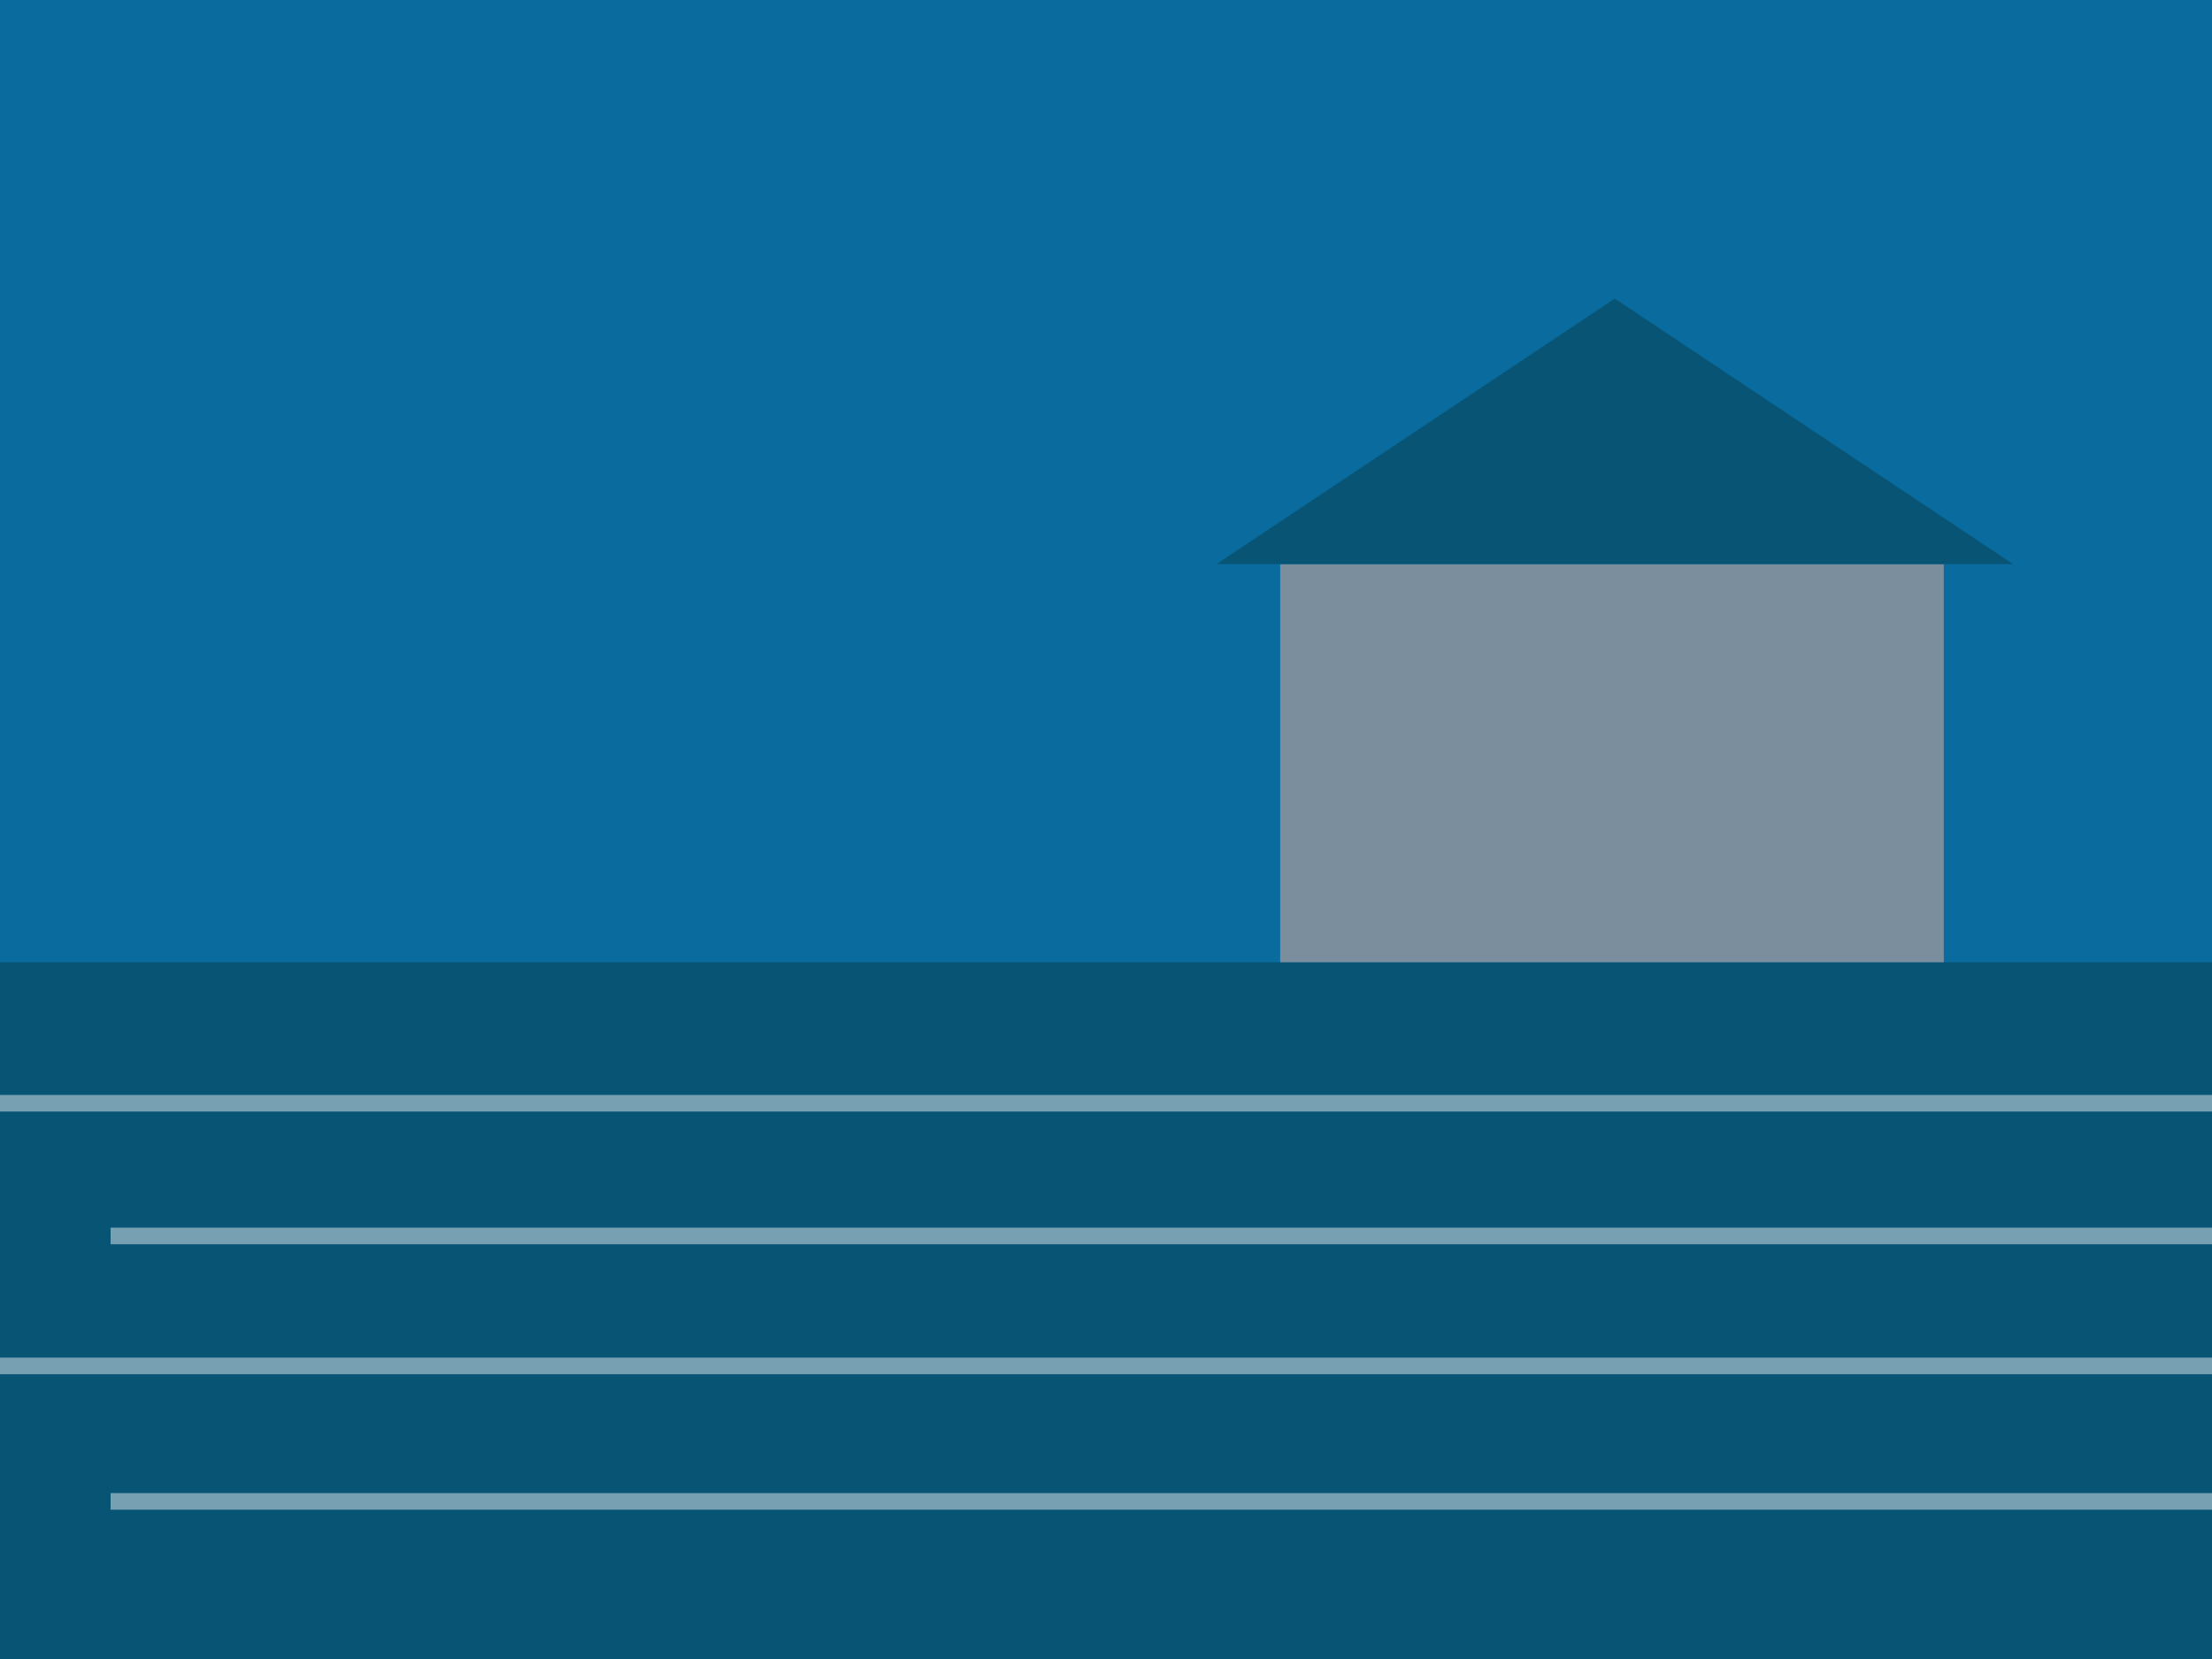
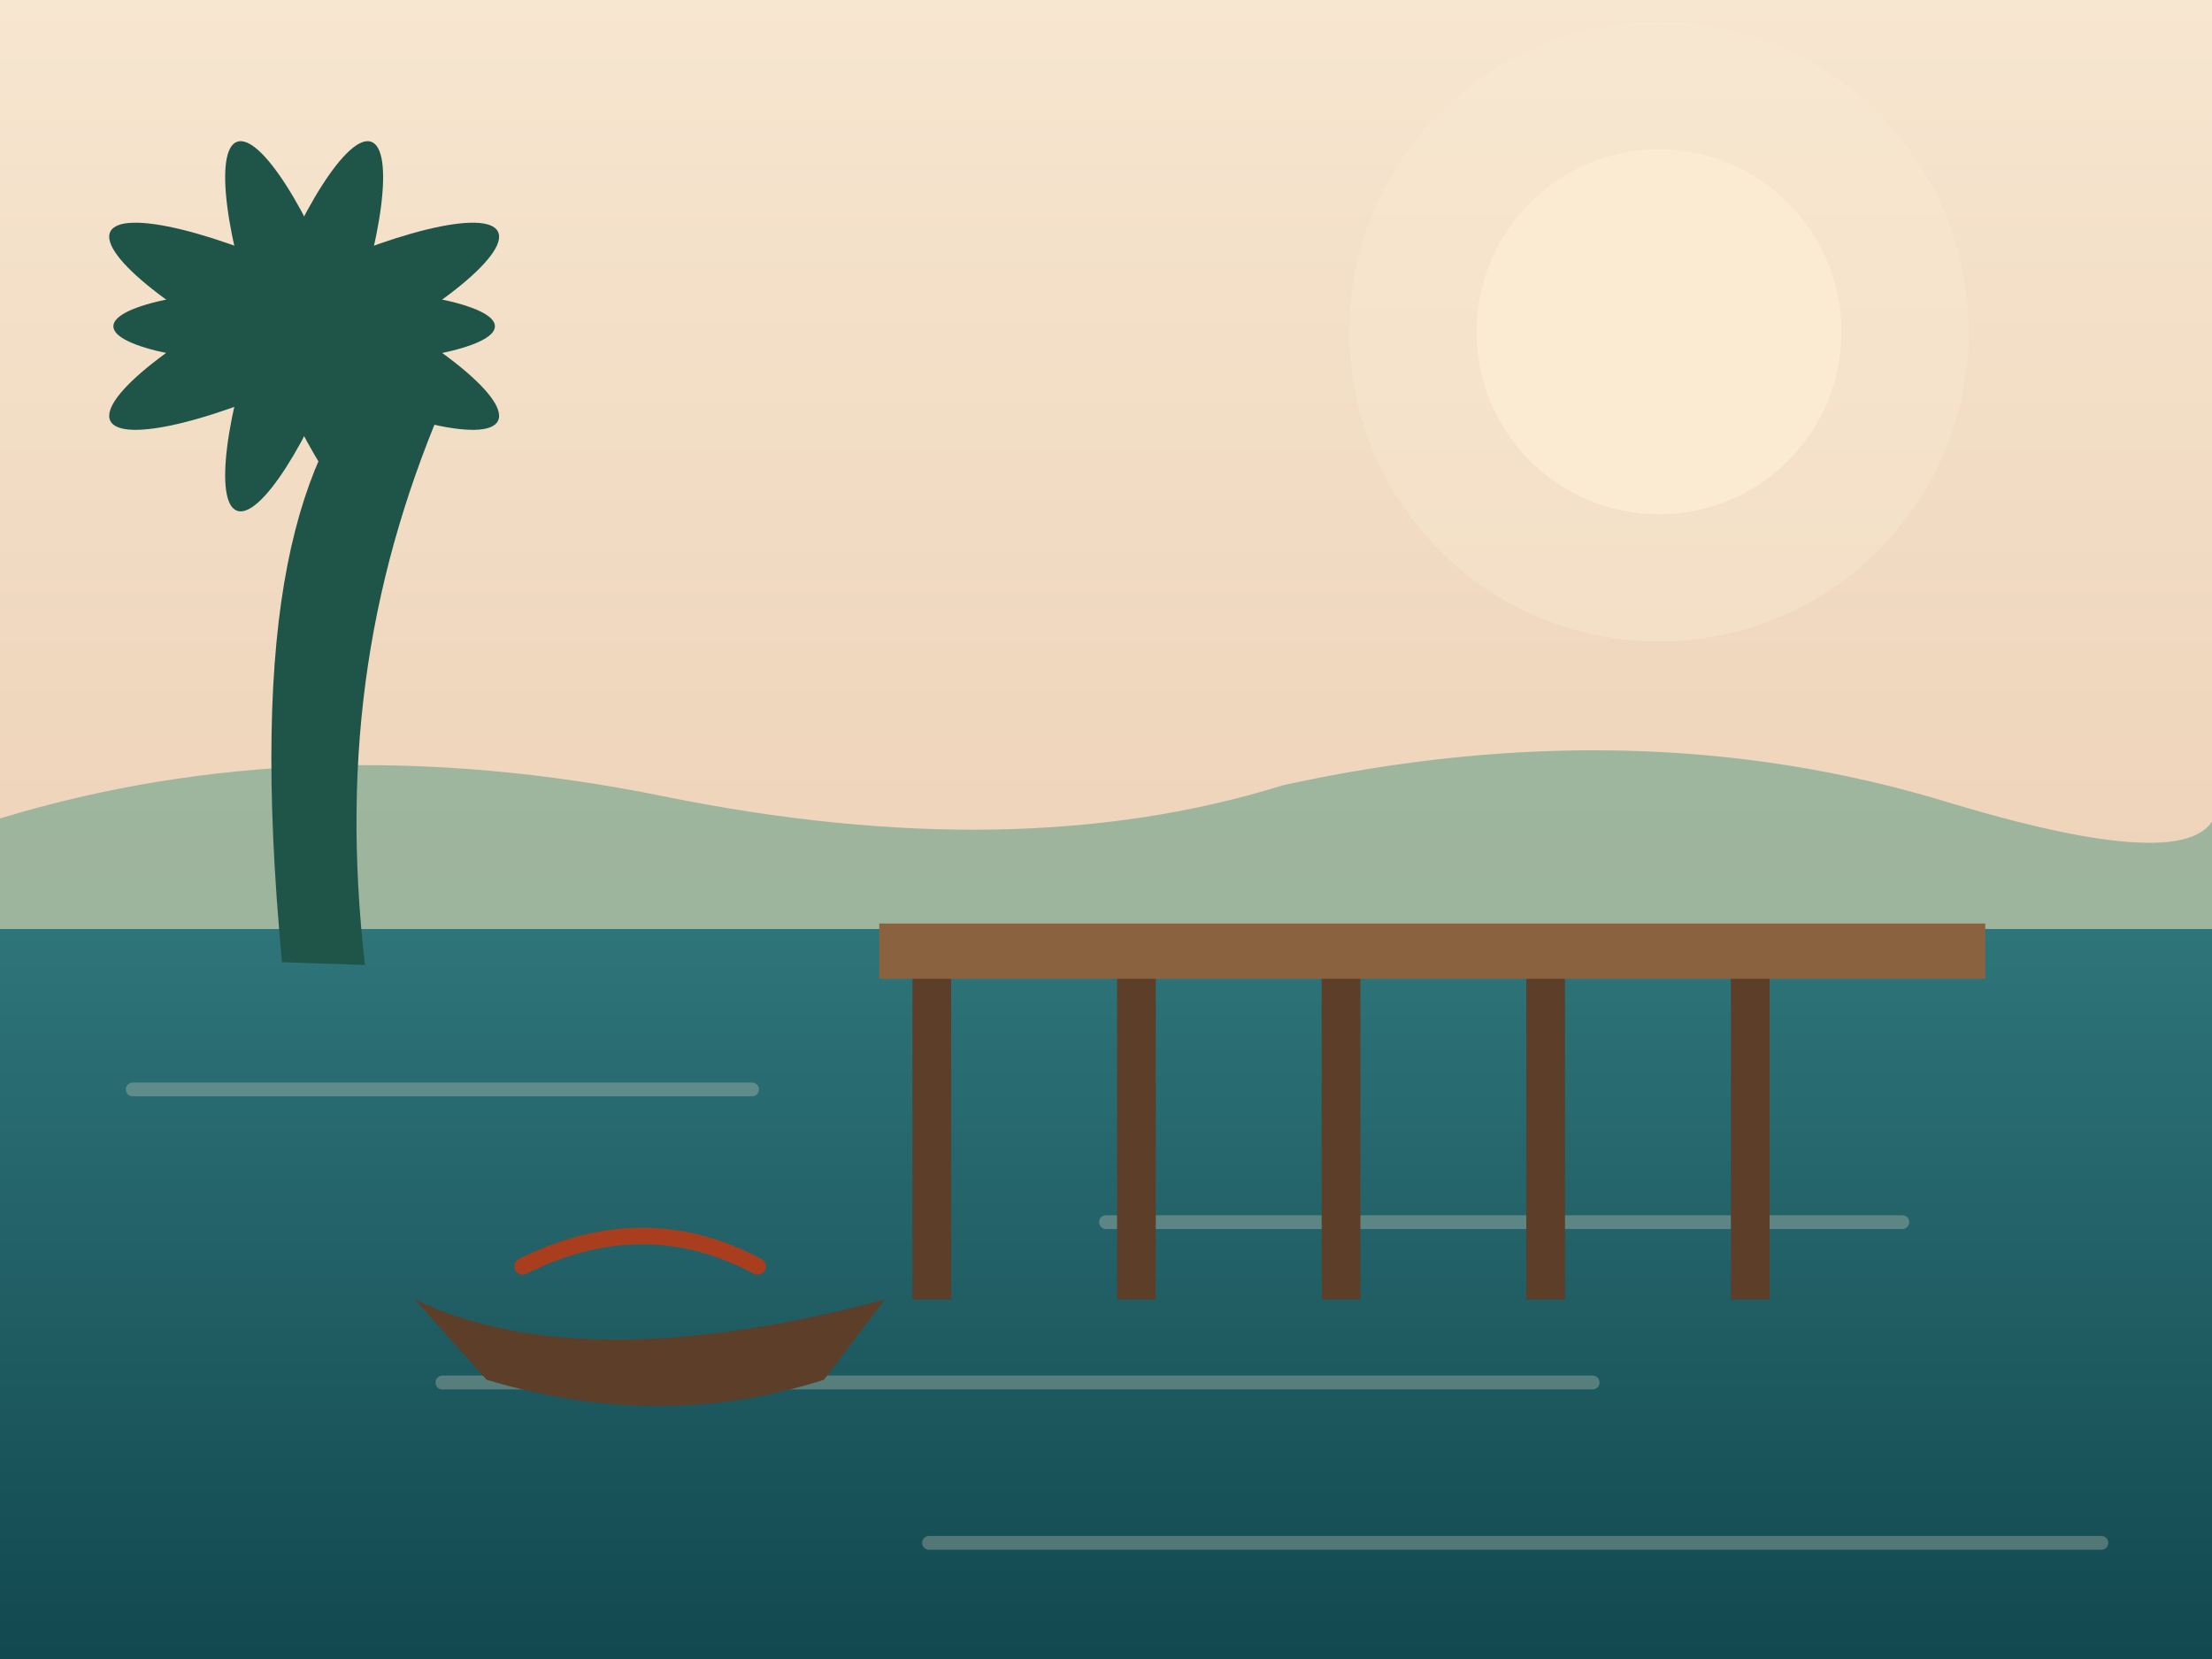
<svg xmlns="http://www.w3.org/2000/svg" viewBox="0 0 800 600" width="800" height="600" role="img" aria-label="Bến sông">
-   <rect width="800" height="600" fill="#0A6C9E" />
-   <rect y="348" width="800" height="252" fill="#075474" />
-   <rect x="0" y="396" width="800" height="6" fill="#FFFFFF" opacity="0.45" />
-   <rect x="40" y="444" width="800" height="6" fill="#FFFFFF" opacity="0.45" />
-   <rect x="0" y="491" width="800" height="6" fill="#FFFFFF" opacity="0.45" />
-   <rect x="40" y="540" width="800" height="6" fill="#FFFFFF" opacity="0.45" />
-   <rect x="463" y="204" width="240" height="144" fill="#7A8E9D" />
-   <polygon points="440,204 584,108 728,204" fill="#075474" />
+   <defs>
+     <linearGradient id="troi" x1="0" y1="0" x2="0" y2="1">
+       <stop offset="0" stop-color="#F7E6D0" />
+       <stop offset="1" stop-color="#E5C3A6" />
+     </linearGradient>
+     <linearGradient id="nuoc" x1="0" y1="0" x2="0" y2="1">
+       <stop offset="0" stop-color="#2E757A" />
+       <stop offset="1" stop-color="#12484F" />
+     </linearGradient>
+     <linearGradient id="co" x1="0" y1="0" x2="0" y2="1">
+       <stop offset="0" stop-color="#478161" />
+       <stop offset="1" stop-color="#2C5E46" />
+     </linearGradient>
+   </defs>
+   <rect width="800" height="600" fill="url(#troi)" />
+   <circle cx="600" cy="120" r="112" fill="#FAEBD2" opacity=".38" />
+   <circle cx="600" cy="120" r="66" fill="#FAEBD2" />
+   <path d="M0 296 Q112 262 240 288 T464 284 Q592 256 704 290 T800 280 L800 366 L0 366Z" fill="#89AC96" opacity=".8" />
+   <rect y="336" width="800" height="264" fill="url(#nuoc)" />
+   <line x1="48" y1="394" x2="272" y2="394" stroke="#FAEBD2" stroke-width="5" stroke-linecap="round" opacity=".26" />
+   <line x1="400" y1="442" x2="688" y2="442" stroke="#FAEBD2" stroke-width="5" stroke-linecap="round" opacity=".26" />
+   <line x1="160" y1="500" x2="576" y2="500" stroke="#FAEBD2" stroke-width="5" stroke-linecap="round" opacity=".26" />
+   <line x1="336" y1="558" x2="760" y2="558" stroke="#FAEBD2" stroke-width="5" stroke-linecap="round" opacity=".26" />
+   <g fill="#1F5449">
+     <path d="M102 348c-12-127 5-184 37-218l23 12c-28 64-39 129-30 207z" />
+     <ellipse cx="110" cy="118" rx="78" ry="17" transform="rotate(-26 110 118)" />
+     <ellipse cx="110" cy="118" rx="78" ry="17" transform="rotate(26 110 118)" />
+     <ellipse cx="110" cy="118" rx="71" ry="16" transform="rotate(-70 110 118)" />
+     <ellipse cx="110" cy="118" rx="71" ry="16" transform="rotate(70 110 118)" />
+     <ellipse cx="110" cy="118" rx="69" ry="14" transform="rotate(0 110 118)" />
+   </g>
+   <rect x="330" y="352" width="14" height="118" fill="#5C3E29" />
+   <rect x="404" y="352" width="14" height="118" fill="#5C3E29" />
+   <rect x="478" y="352" width="14" height="118" fill="#5C3E29" />
+   <rect x="552" y="352" width="14" height="118" fill="#5C3E29" />
+   <rect x="626" y="352" width="14" height="118" fill="#5C3E29" />
+   <rect x="318" y="334" width="400" height="20" fill="#8A6240" />
+   <g>
+     <path d="M150 470 q61 29 170 0 l-22 29 q-59 19 -122 0z" fill="#5C3E29" />
+     <path d="M189 458 q44 -22 85 0" stroke="#A83E1E" stroke-width="6" fill="none" stroke-linecap="round" />
+   </g>
</svg>
